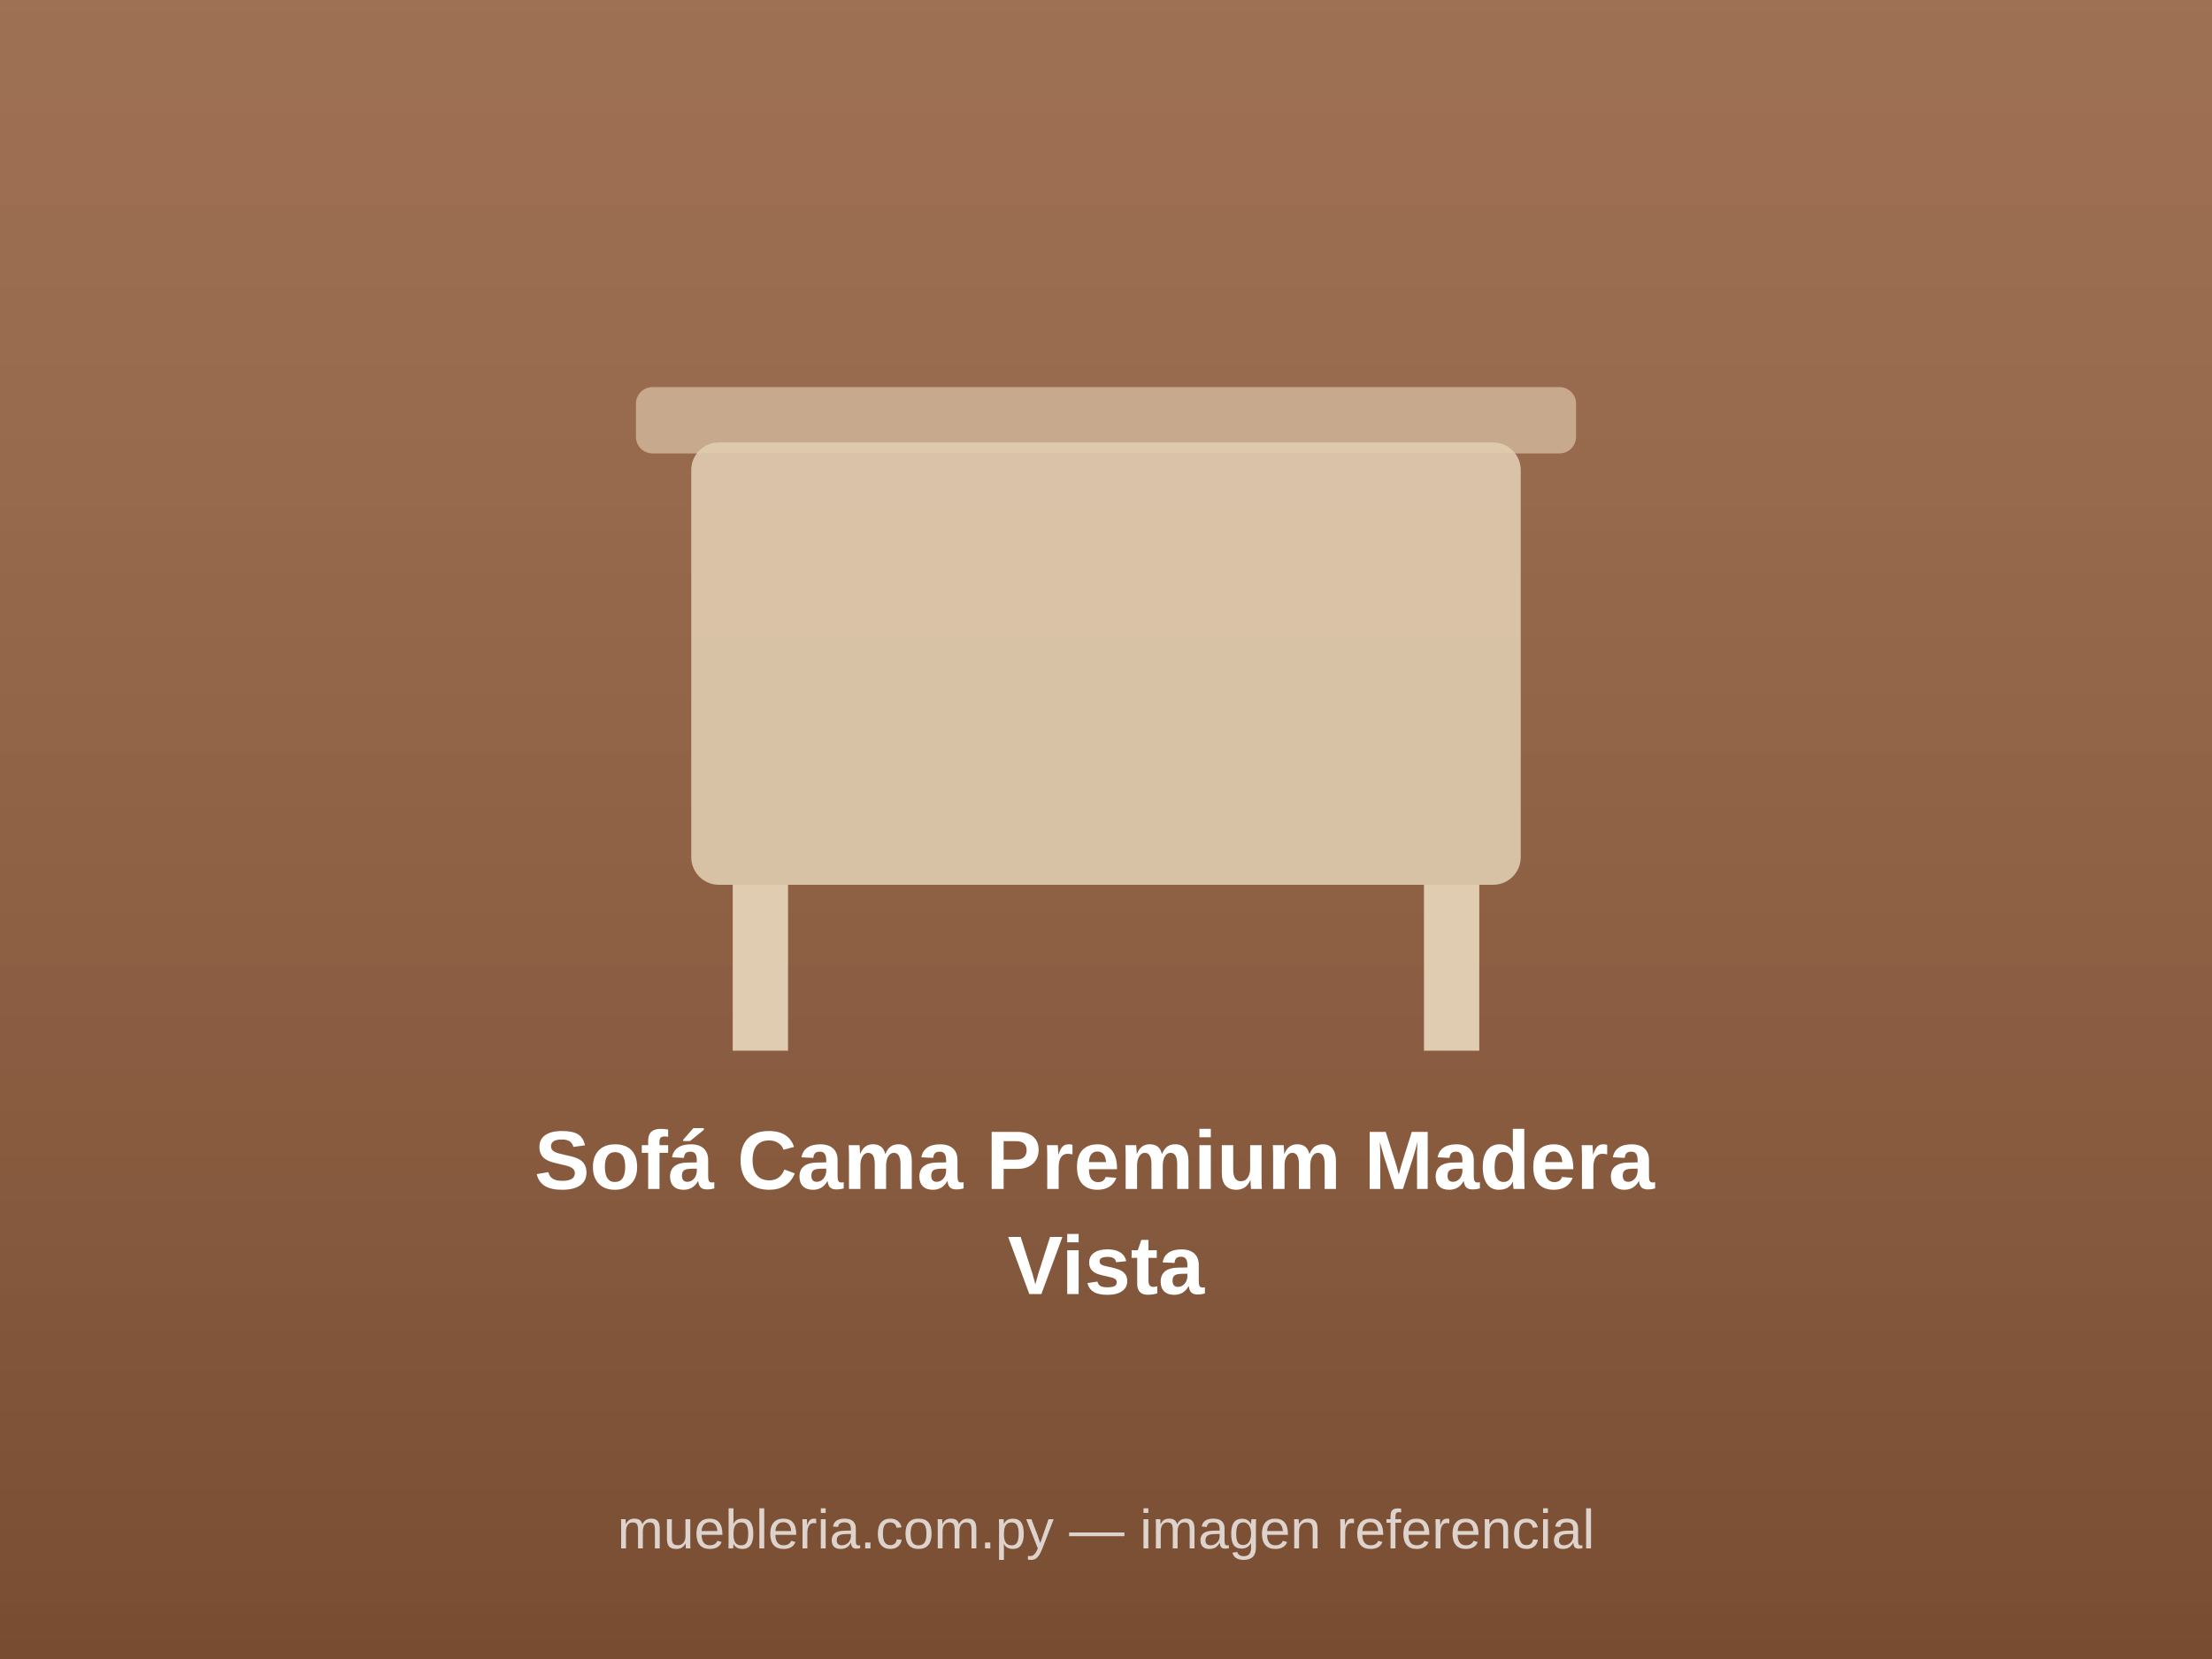
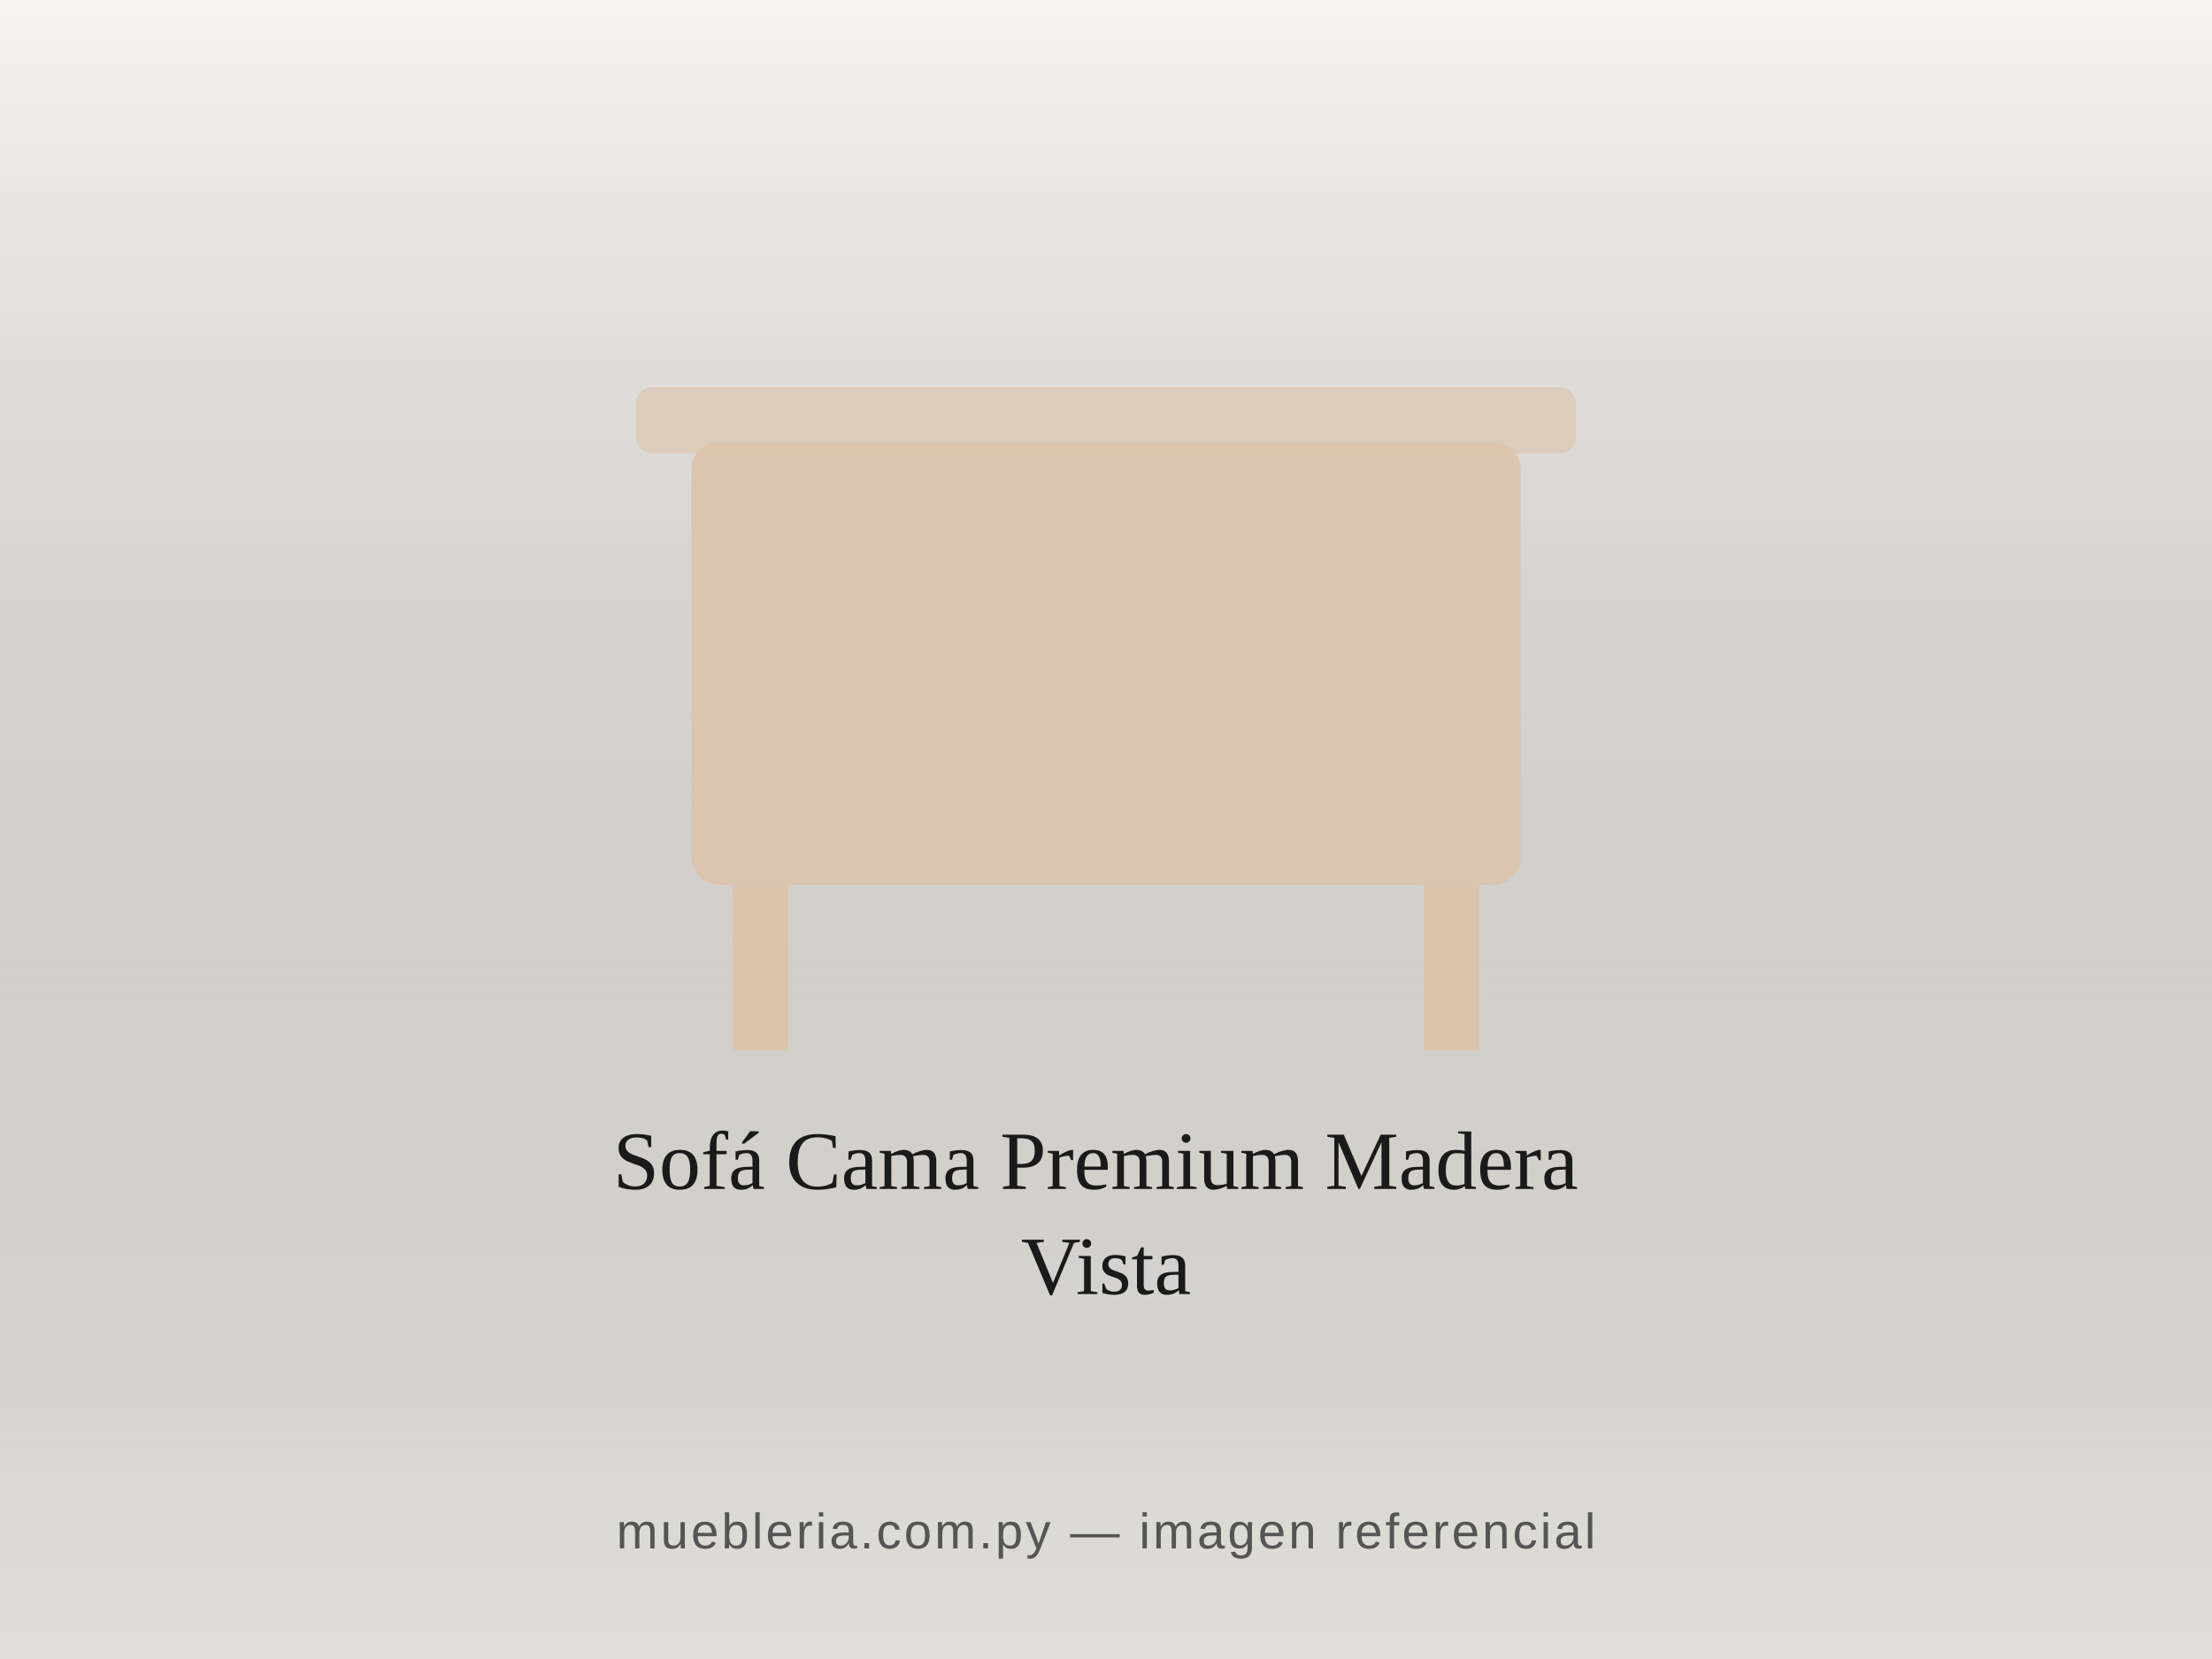
<svg xmlns="http://www.w3.org/2000/svg" width="800" height="600" viewBox="0 0 800 600" role="img" aria-label="Sofá Cama Premium Madera Vista">
-   <rect width="800" height="600" fill="#925d3c" />
+   <rect width="800" height="600" fill="#EEEBE6" />
  <rect width="800" height="600" fill="url(#g)" />
  <defs>
    <linearGradient id="g" x1="0" y1="0" x2="0" y2="1">
-       <stop offset="0" stop-color="#ffffff" stop-opacity="0.12" />
-       <stop offset="1" stop-color="#000000" stop-opacity="0.18" />
+       <stop offset="0" stop-color="#ffffff" stop-opacity="0.45" />
+       <stop offset="1" stop-color="#000000" stop-opacity="0.05" />
    </linearGradient>
  </defs>
-   <rect x="250" y="160" width="300" height="160" rx="10" fill="#e0ccb0" opacity="0.9" />
-   <rect x="265" y="320" width="20" height="60" fill="#e0ccb0" />
-   <rect x="515" y="320" width="20" height="60" fill="#e0ccb0" />
-   <rect x="230" y="140" width="340" height="24" rx="6" fill="#e0ccb0" opacity="0.65" />
-   <text x="400" y="430" text-anchor="middle" font-family="Arial, Helvetica, sans-serif" font-size="30" font-weight="bold" fill="#ffffff">
+   <rect x="250" y="160" width="300" height="160" rx="10" fill="#DCC4AC" opacity="0.9" />
+   <rect x="265" y="320" width="20" height="60" fill="#DCC4AC" />
+   <rect x="515" y="320" width="20" height="60" fill="#DCC4AC" />
+   <rect x="230" y="140" width="340" height="24" rx="6" fill="#DCC4AC" opacity="0.65" />
+   <text x="400" y="430" text-anchor="middle" font-family="Georgia, 'Times New Roman', serif" font-size="30" fill="#1A1A1A">
    <tspan x="400" dy="0">Sofá Cama Premium Madera</tspan>
    <tspan x="400" dy="38">Vista</tspan>
  </text>
-   <text x="400" y="560" text-anchor="middle" font-family="Arial, Helvetica, sans-serif" font-size="20" fill="#ffffff" opacity="0.75">muebleria.com.py — imagen referencial</text>
+   <text x="400" y="560" text-anchor="middle" font-family="Arial, Helvetica, sans-serif" font-size="18" letter-spacing="1" fill="#555555">muebleria.com.py — imagen referencial</text>
</svg>
